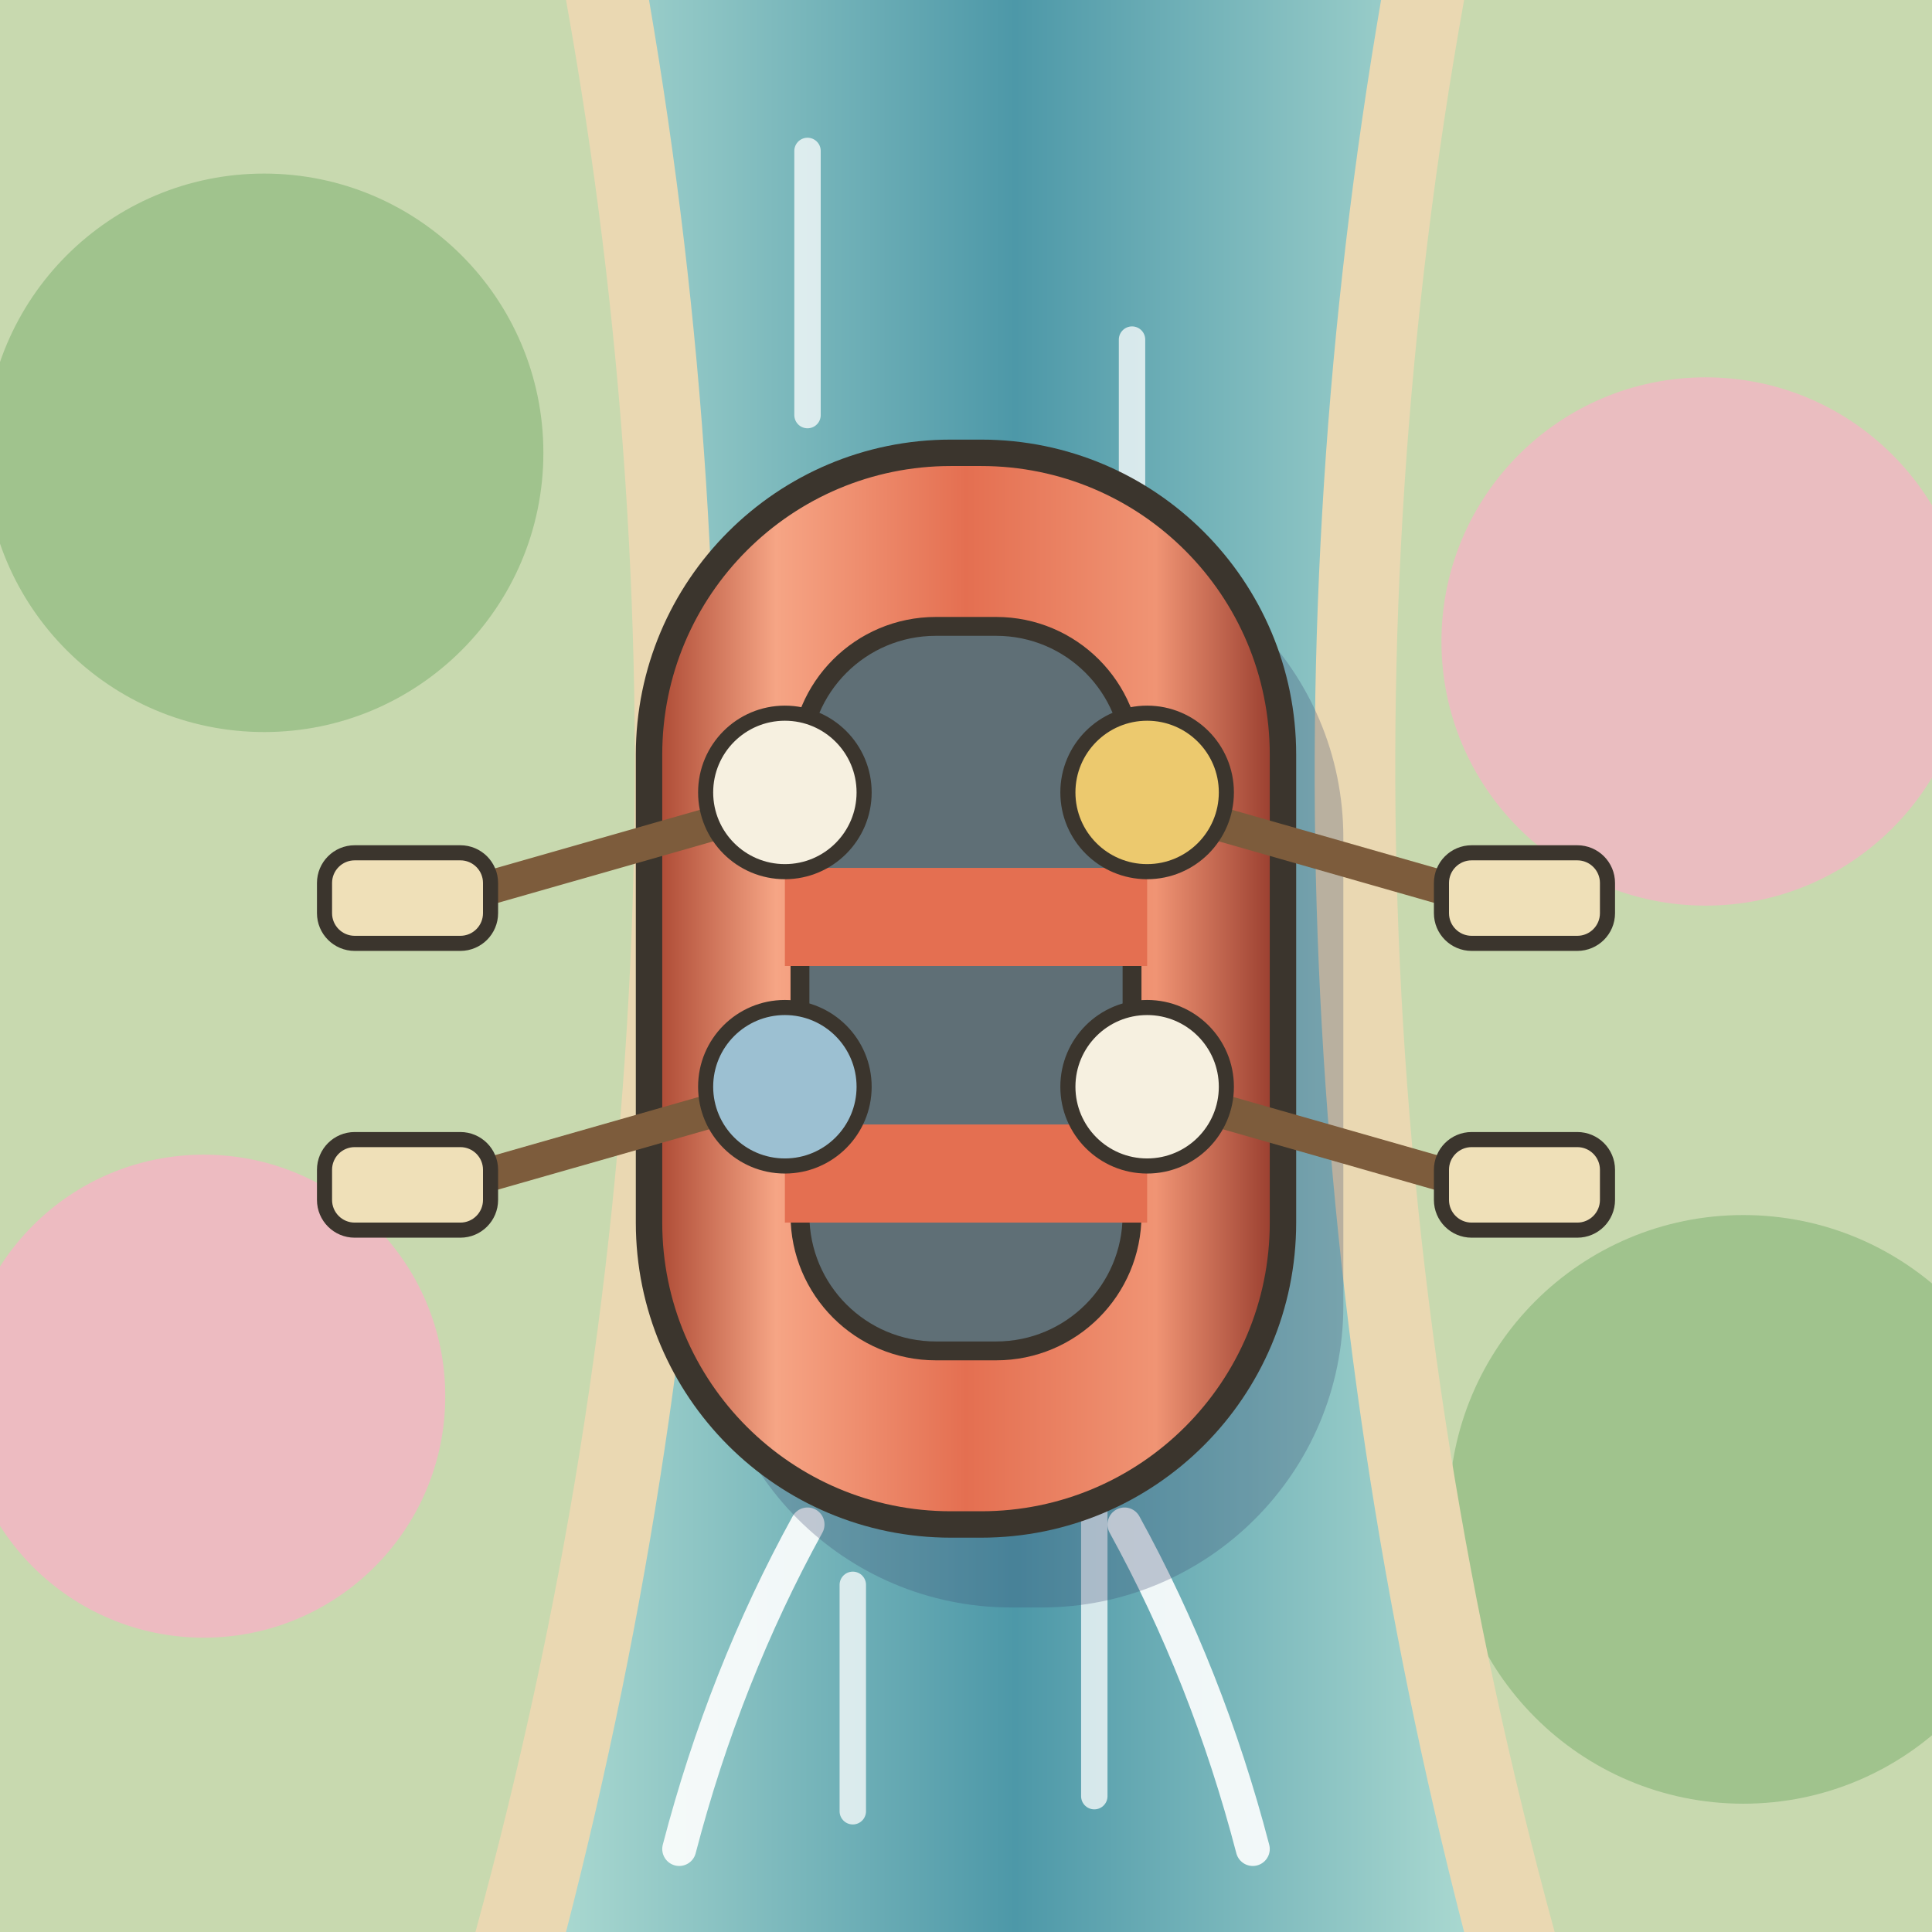
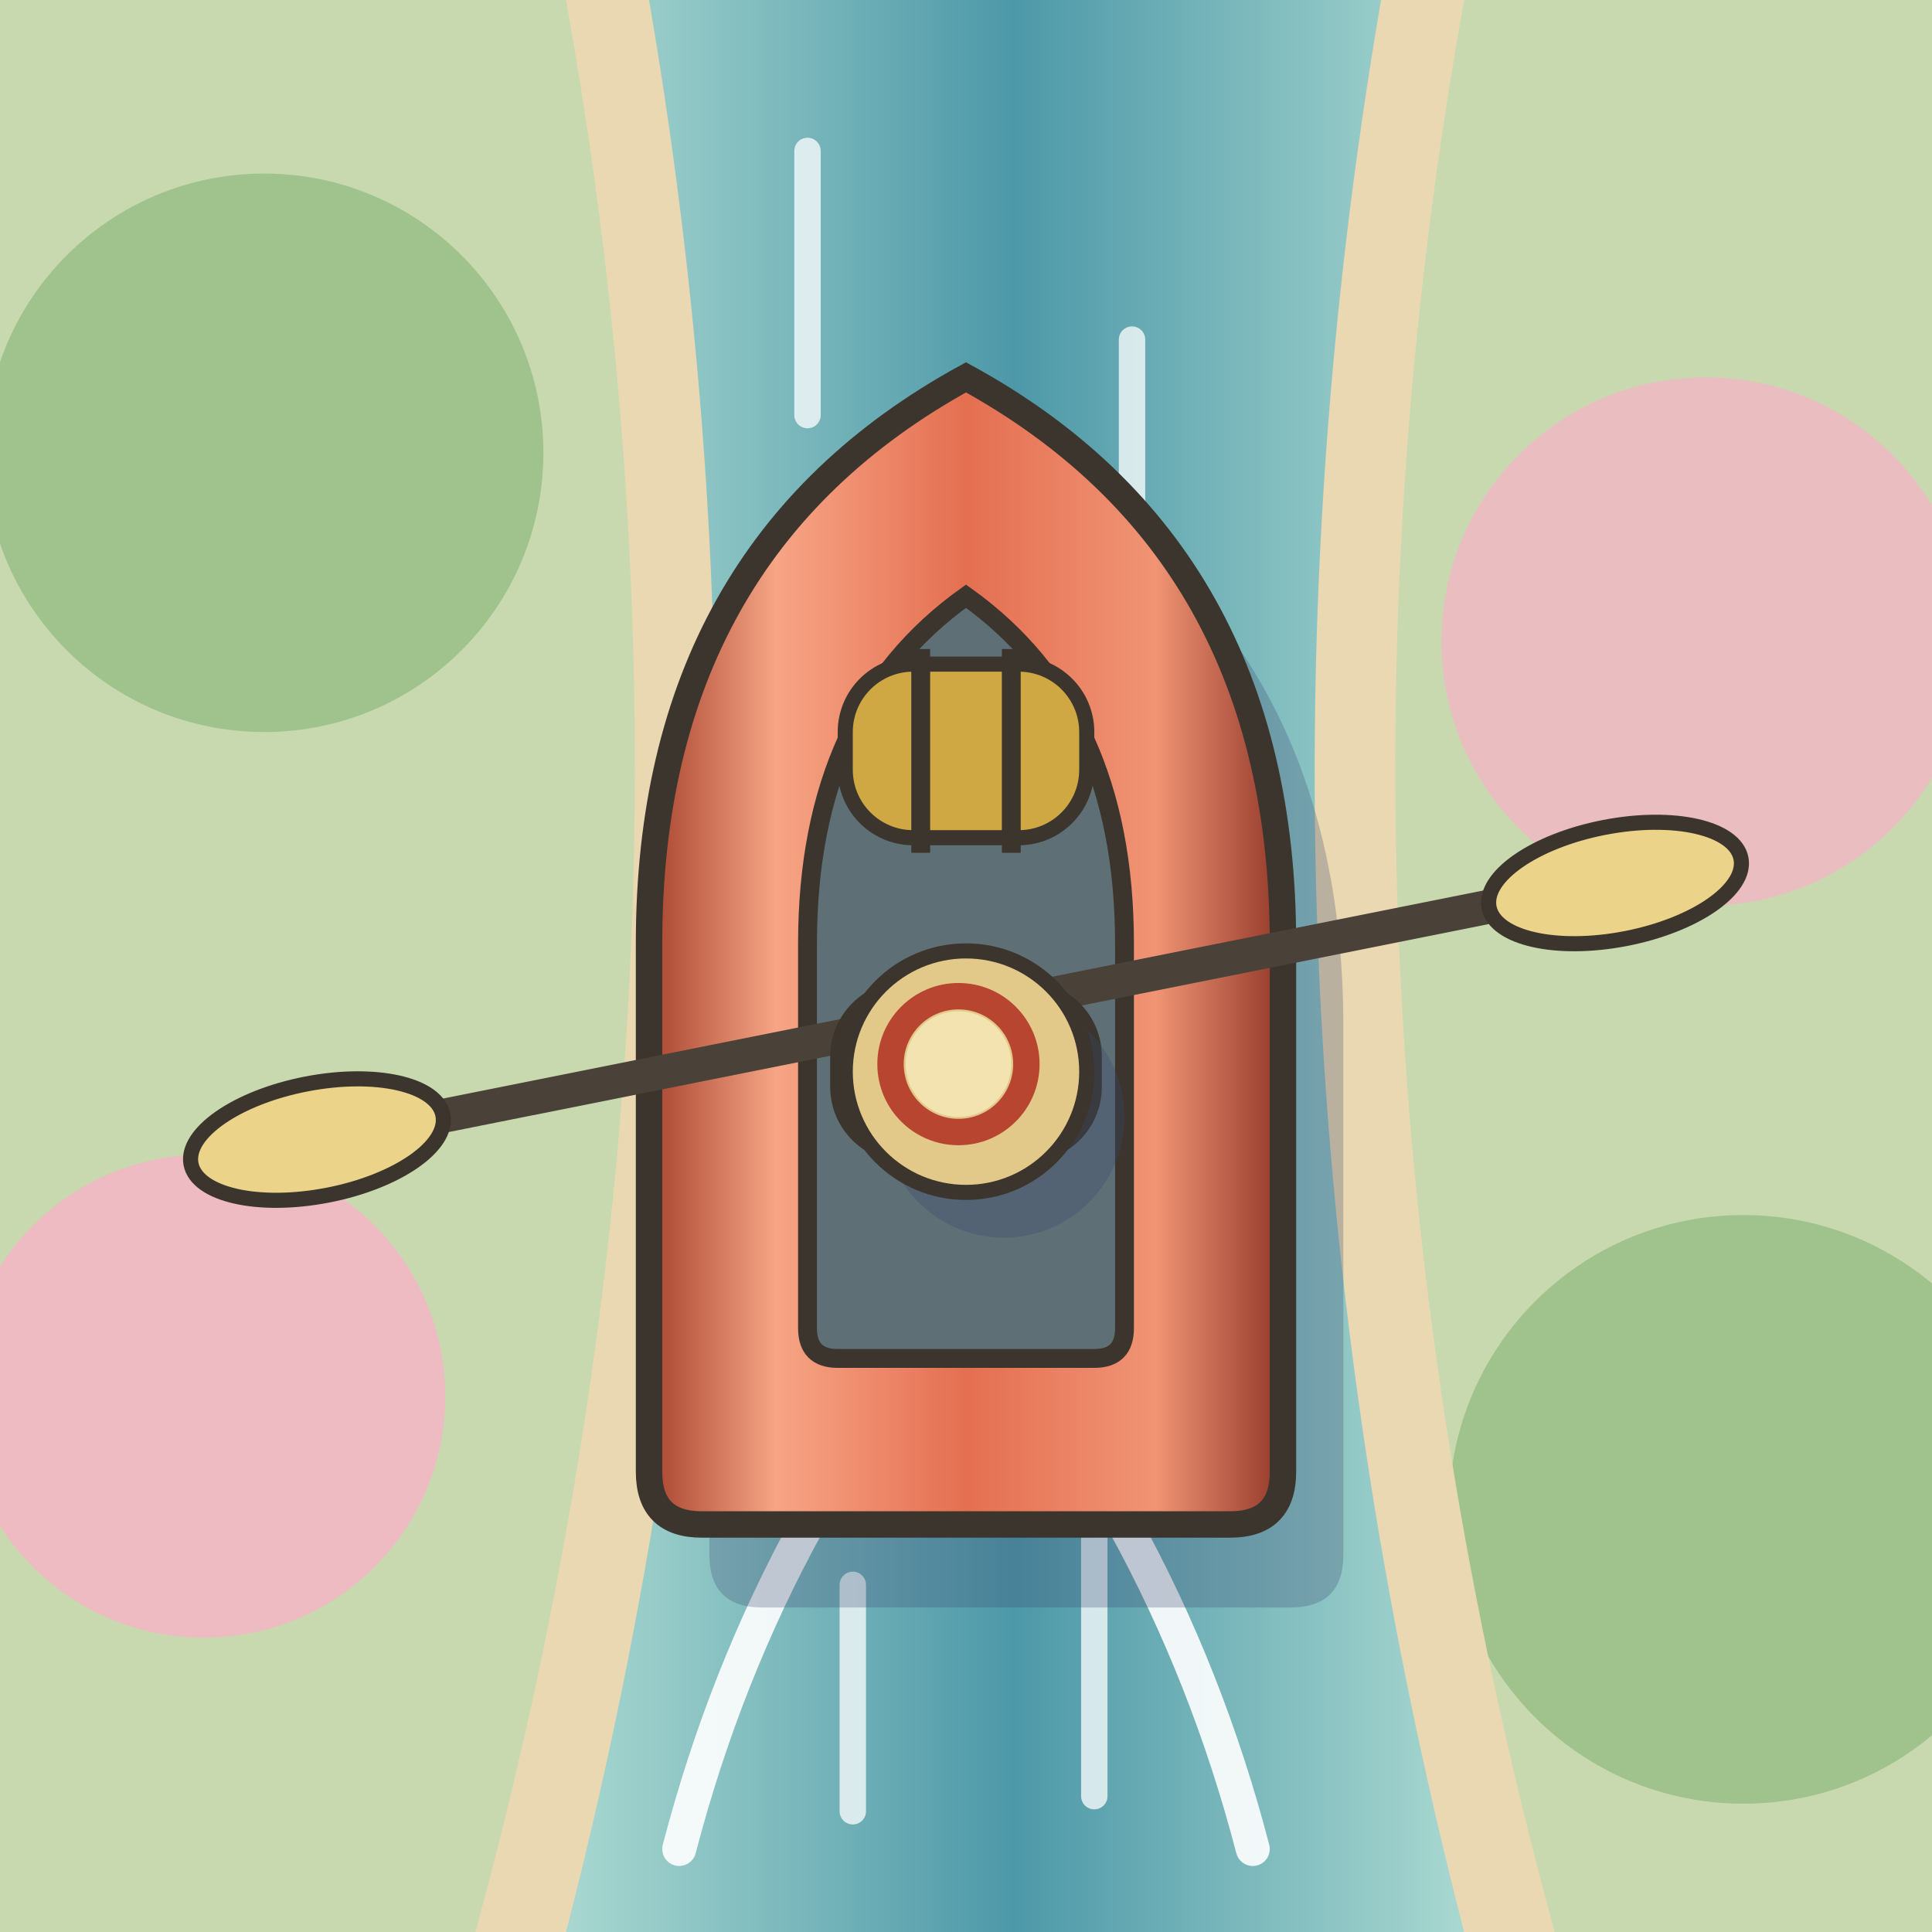
<svg xmlns="http://www.w3.org/2000/svg" viewBox="0 0 512 512">
  <defs>
    <linearGradient id="w" x1="0" y1="0" x2="1" y2="0">
      <stop offset="0" stop-color="#a9d8d0" />
      <stop offset=".5" stop-color="#4d98a8" />
      <stop offset="1" stop-color="#a9d8d0" />
    </linearGradient>
    <linearGradient id="t" x1="0" y1="0" x2="1" y2="0">
      <stop offset="0" stop-color="#a8442f" />
      <stop offset=".2" stop-color="#f6a585" />
      <stop offset=".5" stop-color="#e46f51" />
      <stop offset=".8" stop-color="#f09474" />
      <stop offset="1" stop-color="#93382a" />
    </linearGradient>
  </defs>
  <rect width="512" height="512" fill="#f4eddd" />
  <path d="M0 0h512v512H0z" fill="#b9d3a0" opacity=".75" />
  <circle cx="70" cy="120" r="74" fill="#8fb97f" opacity=".7" />
  <circle cx="54" cy="370" r="64" fill="#f3b6c4" opacity=".85" />
  <circle cx="452" cy="170" r="70" fill="#f3b6c4" opacity=".8" />
  <circle cx="462" cy="400" r="78" fill="#8fb97f" opacity=".7" />
  <path d="M150 0q46 256-24 512h286q-70-256 -24-512z" fill="#ead8b2" />
  <path d="M172 0q44 256-22 512h238q-66-256-22-512z" fill="url(#w)" />
  <g fill="none" stroke="#fff" stroke-linecap="round" opacity=".75" stroke-width="7">
    <path d="M214 40v70" />
    <path d="M300 90v54" />
    <path d="M226 420v60" />
    <path d="M290 396v80" />
    <path d="M196 250v44" />
    <path d="M322 270v50" />
  </g>
  <g fill="none" stroke="#fff" stroke-linecap="round" stroke-width="9" opacity=".9">
    <path d="M214 404q-22 40-34 86" />
    <path d="M298 404q22 40 34 86" />
  </g>
-   <rect x="172" y="120" width="168" height="284" rx="80" fill="#3a4870" opacity=".28" transform="translate(16 22)" />
-   <rect x="172" y="120" width="168" height="284" rx="80" fill="url(#t)" stroke="#3b352d" stroke-width="7" />
-   <rect x="212" y="166" width="88" height="192" rx="36" fill="#5f6f76" stroke="#3b352d" stroke-width="5" />
-   <rect x="208" y="230" width="96" height="26" fill="#e46f51" />
-   <rect x="208" y="298" width="96" height="26" fill="#e46f51" />
-   <g stroke="#7d5c3c" stroke-width="9" stroke-linecap="round">
-     <path d="M204 214l-84 24" />
-     <path d="M308 214l84 24" />
-     <path d="M204 290l-84 24" />
-     <path d="M308 290l84 24" />
-   </g>
-   <g fill="#efe0b8" stroke="#3b352d" stroke-width="4">
-     <rect x="86" y="226" width="44" height="24" rx="8" />
-     <rect x="382" y="226" width="44" height="24" rx="8" />
-     <rect x="86" y="302" width="44" height="24" rx="8" />
-     <rect x="382" y="302" width="44" height="24" rx="8" />
-   </g>
-   <g stroke="#3b352d" stroke-width="4">
-     <circle cx="208" cy="210" r="21" fill="#f6f0e0" />
-     <circle cx="304" cy="210" r="21" fill="#ecc96e" />
-     <circle cx="208" cy="288" r="21" fill="#9cc0d2" />
-     <circle cx="304" cy="288" r="21" fill="#f6f0e0" />
-   </g>
+   <path d="M186 404q-14 0-14-14V250q0-104 84-150 84 46 84 150v140q0 14-14 14z" fill="#3a4870" opacity=".28" transform="translate(16 22)" />
+   <path d="M186 404q-14 0-14-14V250q0-104 84-150 84 46 84 150v140q0 14-14 14z" fill="url(#t)" stroke="#3b352d" stroke-width="7" />
+   <path d="M222 360q-8 0-8-8V250q0-62 42-92 42 30 42 92v102q0 8-8 8z" fill="#5f6f76" stroke="#3b352d" stroke-width="5" />
+   <rect x="224" y="176" width="64" height="46" rx="18" fill="#cfa843" stroke="#3b352d" stroke-width="4" />
+   <path d="M244 172v54M268 172v54" stroke="#3b352d" stroke-width="5" />
+   <path d="M96 300L416 236" stroke="#4a4138" stroke-width="9" stroke-linecap="round" />
+   <ellipse cx="84" cy="302" rx="34" ry="15" transform="rotate(-11 84 302)" fill="#ecd38a" stroke="#3b352d" stroke-width="4" />
+   <ellipse cx="428" cy="234" rx="34" ry="15" transform="rotate(-11 428 234)" fill="#ecd38a" stroke="#3b352d" stroke-width="4" />
+   <rect x="222" y="262" width="68" height="44" rx="18" fill="#3f6f8f" stroke="#3b352d" stroke-width="4" />
+   <circle cx="266" cy="296" r="32" fill="#3a4870" opacity=".3" />
+   <circle cx="256" cy="284" r="32" fill="#e2c98a" stroke="#3b352d" stroke-width="4" />
+   <circle cx="254" cy="282" r="18" fill="none" stroke="#b8452f" stroke-width="7" />
+   <circle cx="254" cy="282" r="14" fill="#f3e3b0" />
</svg>
